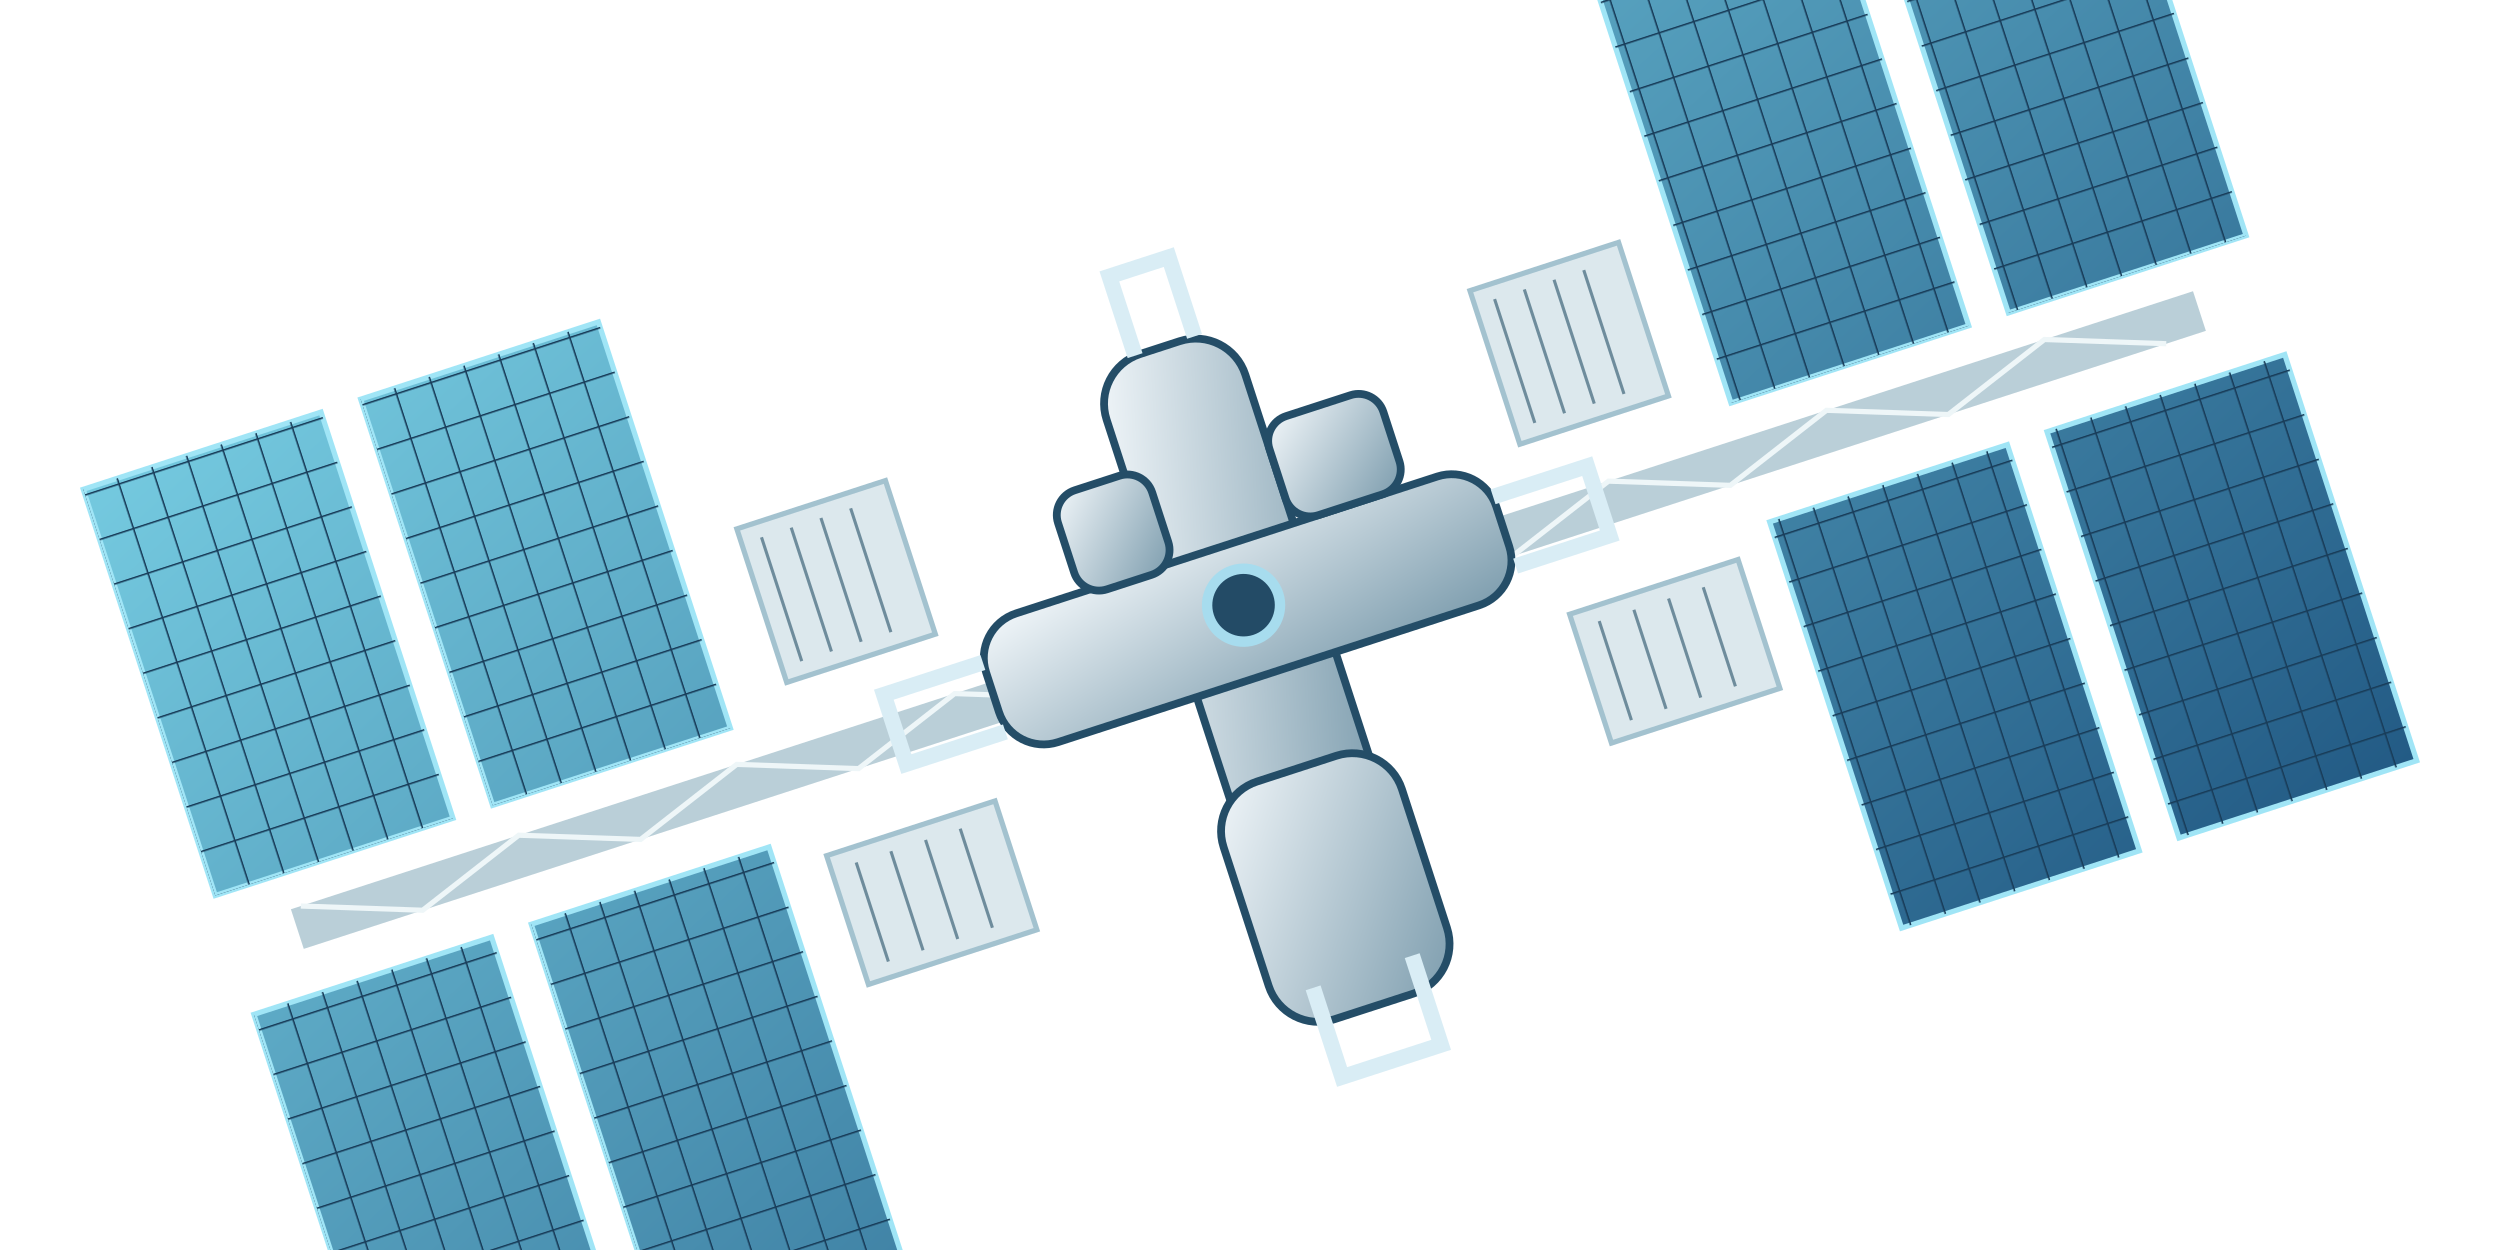
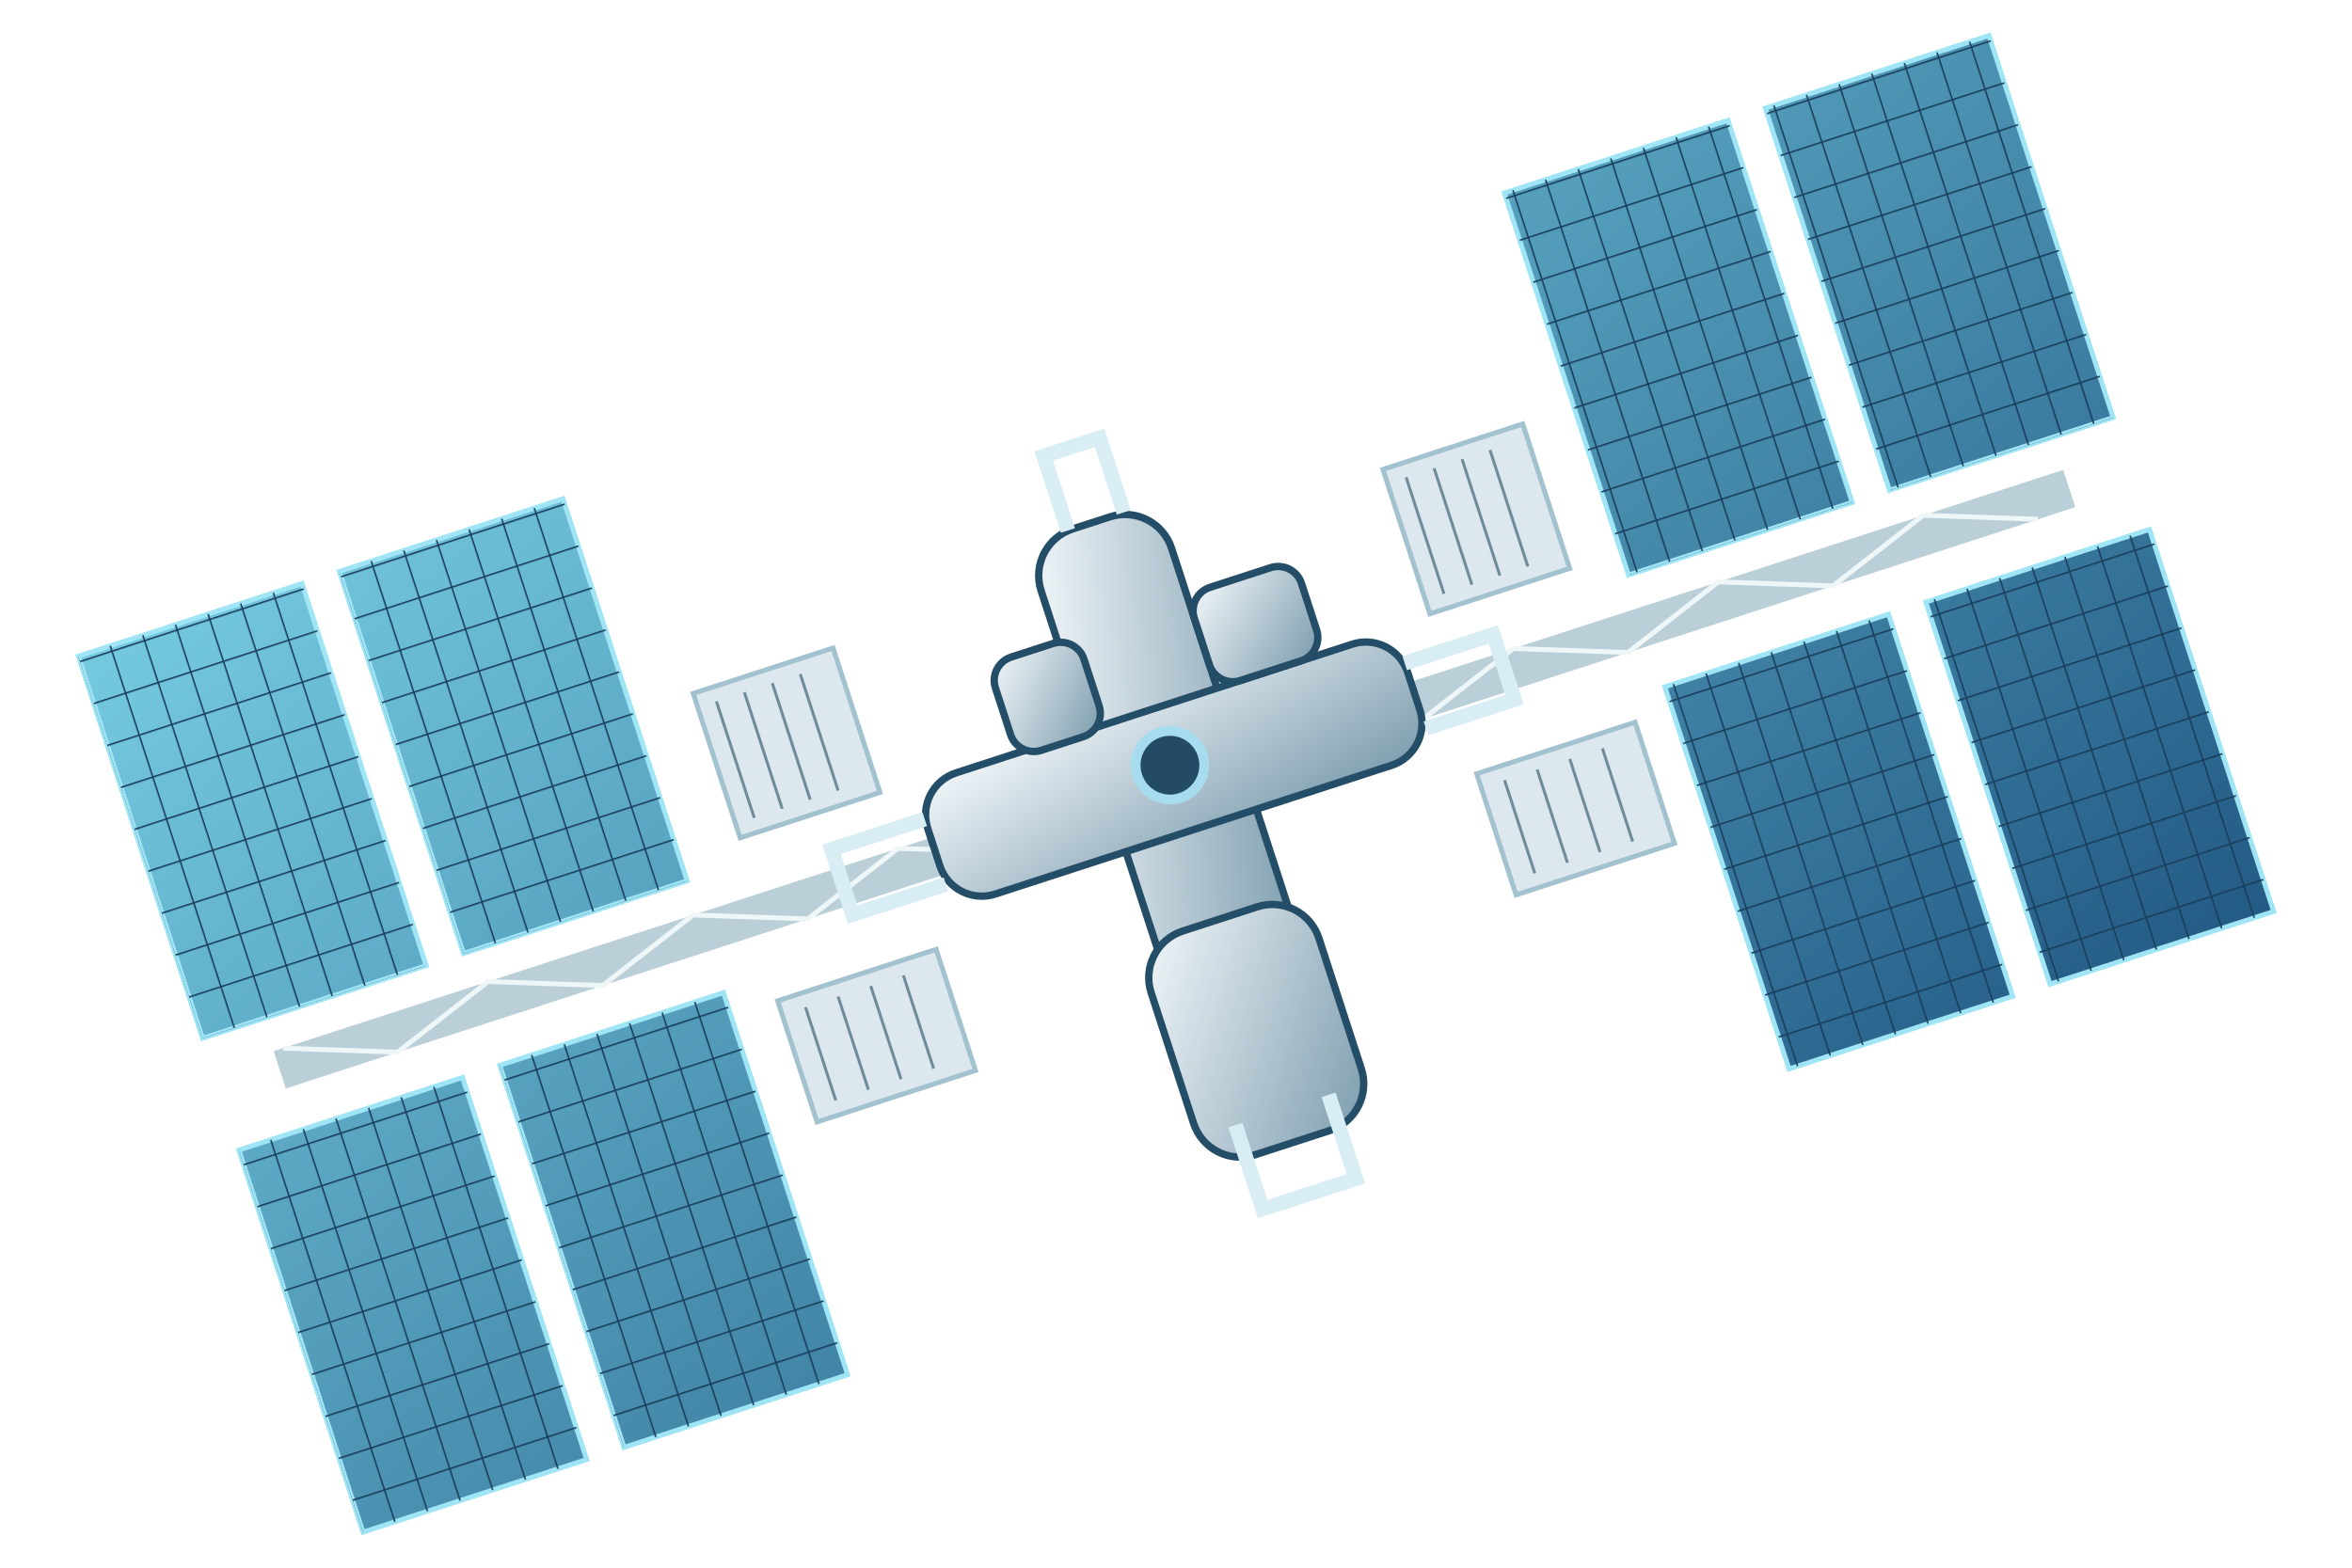
- <svg xmlns="http://www.w3.org/2000/svg" viewBox="0 0 480 240" fill="none">
+ <svg xmlns="http://www.w3.org/2000/svg" viewBox="0 -40 480 320" fill="none">
  <defs>
    <linearGradient id="p" x2="1" y2="1">
      <stop stop-color="#74c9df" />
      <stop offset="1" stop-color="#235b85" />
    </linearGradient>
    <linearGradient id="m" x2="1" y2="1">
      <stop stop-color="#f2f7fa" />
      <stop offset="1" stop-color="#7c9cad" />
    </linearGradient>
    <pattern id="g" width="7" height="9" patternUnits="userSpaceOnUse">
      <path d="M0 0H7V9" stroke="#193d5a" stroke-width=".6" />
    </pattern>
  </defs>
  <g transform="translate(240 120) rotate(-18) translate(-240 -120)">
    <path d="M48 119H432" stroke="#bacfd8" stroke-width="8" />
    <path d="M50 115L72 123L94 115L116 123L138 115L160 123L182 115L204 123L226 115L248 123L270 115L292 123L314 115L336 123L358 115L380 123L402 115L424 123" stroke="#eef6f8" stroke-width="1" />
    <g fill="url(#p)" stroke="#a0e5f6" stroke-width="1">
      <path d="M35 26H83V108H35zM91 26H139V108H91zM35 132H83V214H35zM91 132H139V214H91zM341 26H389V108H341zM397 26H445V108H397zM341 132H389V214H341zM397 132H445V214H397z" />
    </g>
    <g fill="url(#g)">
      <path d="M35 26H83V108H35zM91 26H139V108H91zM35 132H83V214H35zM91 132H139V214H91zM341 26H389V108H341zM397 26H445V108H397zM341 132H389V214H341zM397 132H445V214H397z" />
    </g>
    <g fill="url(#m)" stroke="#244d67" stroke-width="1.5">
      <rect x="226" y="64" width="28" height="105" rx="10" />
      <rect x="189" y="104" width="103" height="26" rx="9" />
      <rect x="222" y="149" width="36" height="48" rx="10" />
      <rect x="211" y="85" width="19" height="20" rx="5" />
      <rect x="254" y="84" width="23" height="20" rx="5" />
    </g>
    <path d="M235 64V48H247V64M230 190V208H250V190M189 111H169V125H189M292 111H311V125H292" stroke="#d9edf5" stroke-width="3" />
    <g stroke="#a3c2cf" fill="#dce8ed">
      <path d="M152 72H182V103H152zM300 72H330V103H300zM149 137H183V163H149zM299 137H333V163H299z" />
    </g>
    <g stroke="#6e8c9c" stroke-width=".6">
      <path d="M156 75V100M162 75V100M168 75V100M174 75V100M304 75V100M310 75V100M316 75V100M322 75V100M154 140V160M161 140V160M168 140V160M175 140V160M304 140V160M311 140V160M318 140V160M325 140V160" />
    </g>
    <circle cx="240" cy="116" r="7" fill="#234b66" stroke="#a7dcee" stroke-width="2" />
  </g>
</svg>
